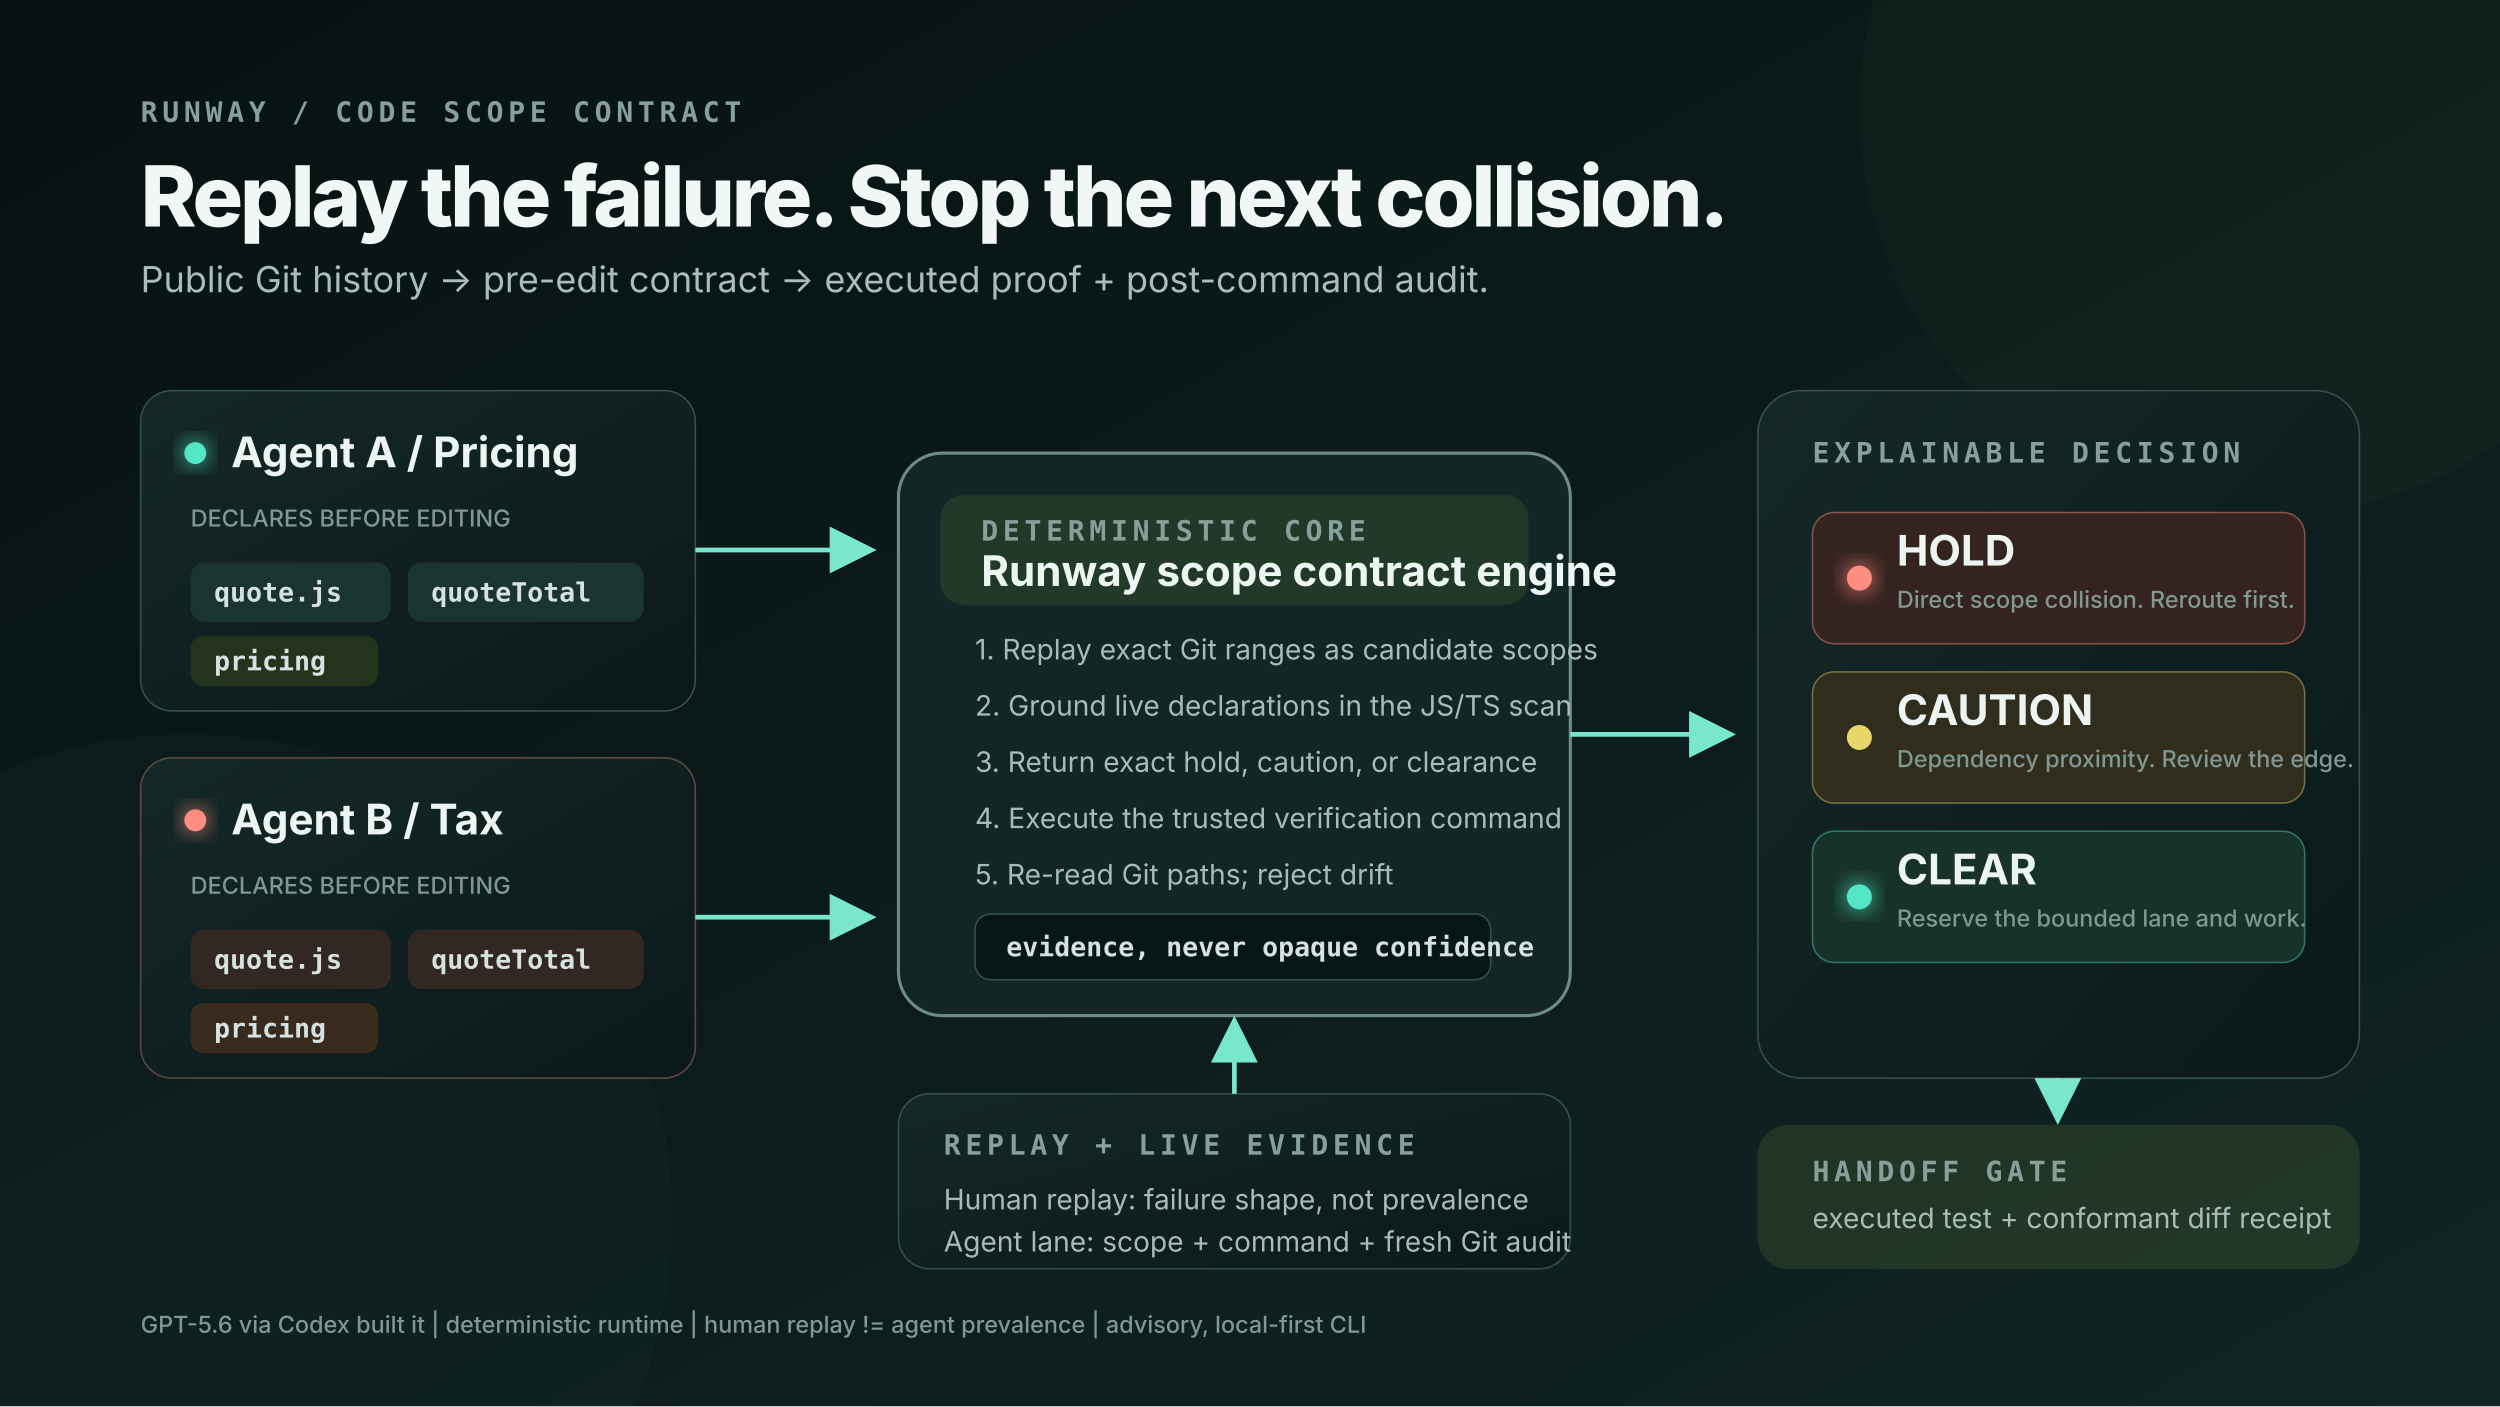
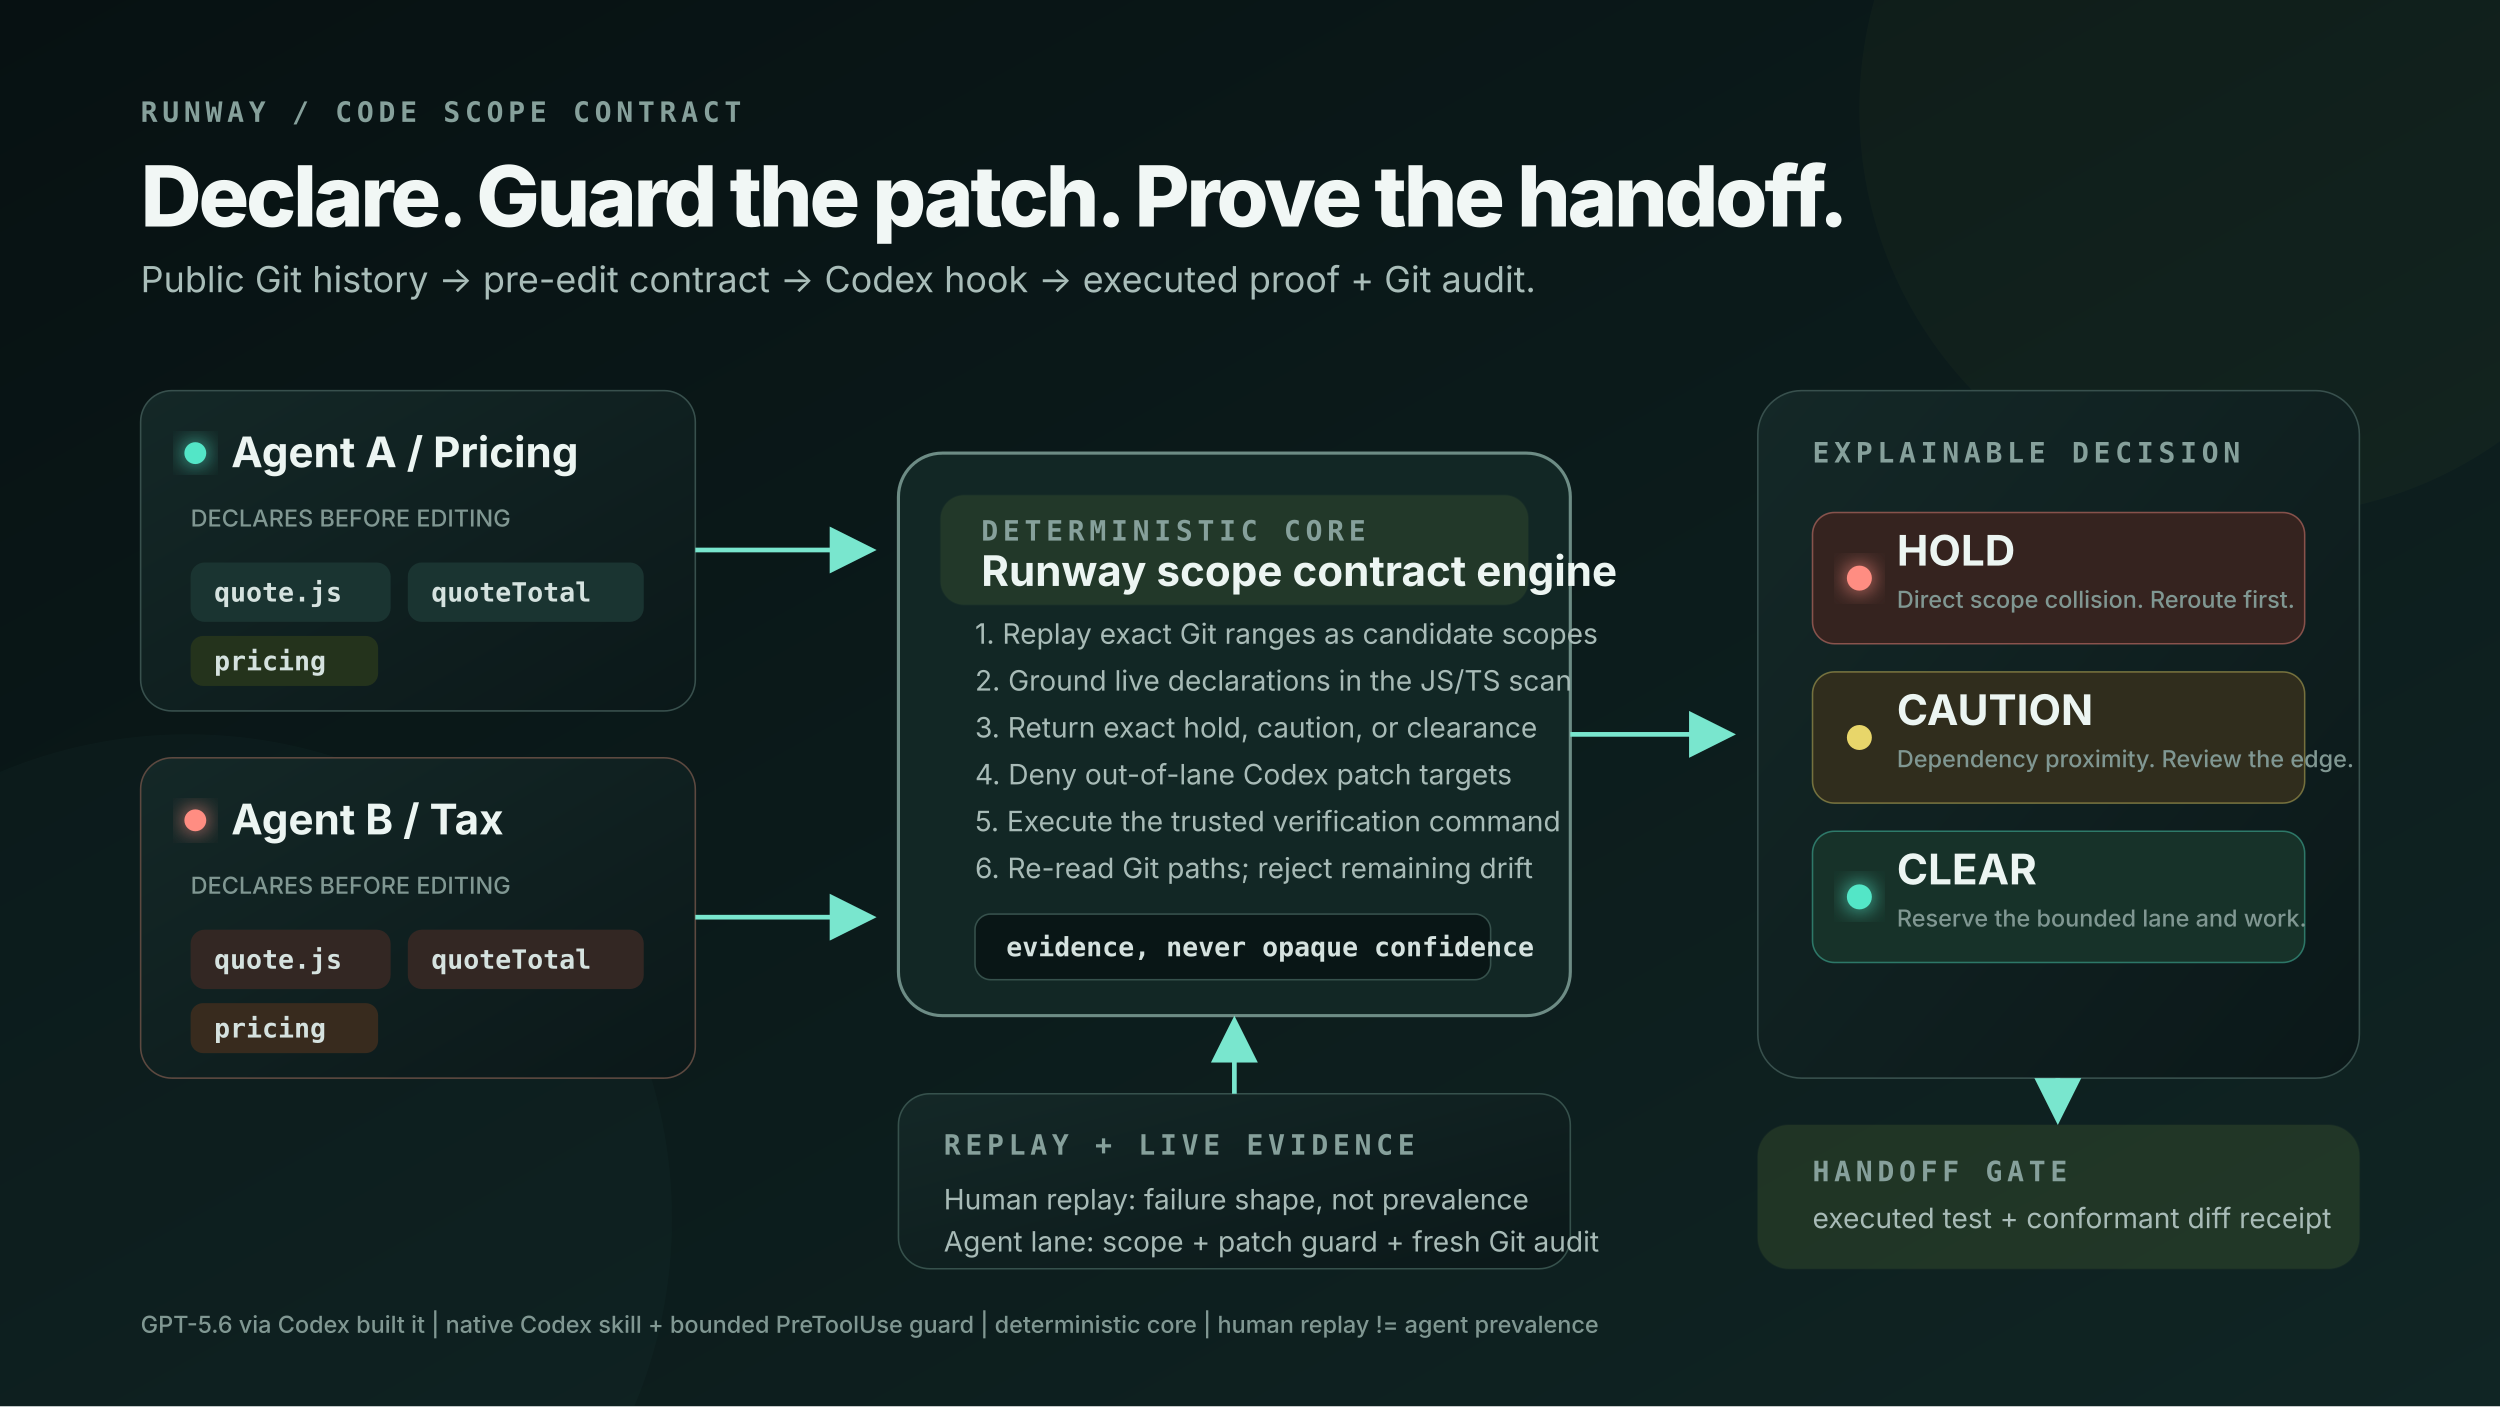
<svg xmlns="http://www.w3.org/2000/svg" width="1600" height="900" viewBox="0 0 1600 900" role="img" aria-labelledby="title desc">
  <defs>
    <linearGradient id="background" x1="0" y1="0" x2="1" y2="1">
      <stop offset="0" stop-color="#071112" />
      <stop offset="1" stop-color="#102524" />
    </linearGradient>
    <linearGradient id="panel" x1="0" y1="0" x2="1" y2="1">
      <stop offset="0" stop-color="#142827" />
      <stop offset="1" stop-color="#0b1819" />
    </linearGradient>
    <marker id="arrow" markerWidth="10" markerHeight="10" refX="8" refY="5" orient="auto">
      <path d="M0 0 10 5 0 10Z" fill="#79e6ce" />
    </marker>
    <filter id="glow" x="-50%" y="-50%" width="200%" height="200%">
      <feGaussianBlur stdDeviation="7" result="blur" />
      <feMerge>
        <feMergeNode in="blur" />
        <feMergeNode in="SourceGraphic" />
      </feMerge>
    </filter>
    <style>
      .label { fill: #86a09b; font: 700 18px ui-monospace, SFMono-Regular, Menlo, Consolas, monospace; letter-spacing: 3px; }
      .title { fill: #f1f7f5; font: 800 54px Inter, Arial, sans-serif; letter-spacing: -2px; }
      .subtitle { fill: #a9bdb9; font: 400 23px Inter, Arial, sans-serif; }
      .panel-title { fill: #ecf5f2; font: 750 27px Inter, Arial, sans-serif; }
      .body { fill: #a8bbb7; font: 400 18px Inter, Arial, sans-serif; }
      .mono { fill: #d5e2df; font: 650 17px ui-monospace, SFMono-Regular, Menlo, Consolas, monospace; }
      .small { fill: #809792; font: 500 15px Inter, Arial, sans-serif; }
    </style>
  </defs>
  <rect width="1600" height="900" fill="url(#background)" />
  <circle cx="1450" cy="70" r="260" fill="#d7ff5c" opacity="0.025" />
  <circle cx="120" cy="780" r="310" fill="#53e6c7" opacity="0.025" />
  <text x="90" y="78" class="label" fill="#d7ff5c">RUNWAY / CODE SCOPE CONTRACT</text>
-   <text x="90" y="145" class="title">Replay the failure. Stop the next collision.</text>
-   <text x="90" y="187" class="subtitle">Public Git history -&gt; pre-edit contract -&gt; executed proof + post-command audit.</text>
+   <text x="90" y="145" class="title">Declare. Guard the patch. Prove the handoff.</text>
+   <text x="90" y="187" class="subtitle">Public Git history -&gt; pre-edit contract -&gt; Codex hook -&gt; executed proof + Git audit.</text>
  <rect x="90" y="250" width="355" height="205" rx="20" fill="url(#panel)" stroke="#38504d" />
  <circle cx="125" cy="290" r="7" fill="#53e6c7" filter="url(#glow)" />
  <text x="148" y="299" class="panel-title">Agent A / Pricing</text>
  <text x="122" y="337" class="small">DECLARES BEFORE EDITING</text>
  <rect x="122" y="360" width="128" height="38" rx="9" fill="#1a3431" />
  <text x="137" y="385" class="mono">quote.js</text>
  <rect x="261" y="360" width="151" height="38" rx="9" fill="#1a3431" />
  <text x="276" y="385" class="mono">quoteTotal</text>
  <rect x="122" y="407" width="120" height="32" rx="8" fill="#24331c" />
  <text x="137" y="429" class="mono" fill="#d7ff5c">pricing</text>
  <rect x="90" y="485" width="355" height="205" rx="20" fill="url(#panel)" stroke="#5d4940" />
  <circle cx="125" cy="525" r="7" fill="#ff8d82" filter="url(#glow)" />
  <text x="148" y="534" class="panel-title">Agent B / Tax</text>
  <text x="122" y="572" class="small">DECLARES BEFORE EDITING</text>
  <rect x="122" y="595" width="128" height="38" rx="9" fill="#332723" />
  <text x="137" y="620" class="mono">quote.js</text>
  <rect x="261" y="595" width="151" height="38" rx="9" fill="#332723" />
  <text x="276" y="620" class="mono">quoteTotal</text>
  <rect x="122" y="642" width="120" height="32" rx="8" fill="#382b1e" />
  <text x="137" y="664" class="mono" fill="#ffc769">pricing</text>
  <path d="M445 352 H555" stroke="#79e6ce" stroke-width="3" marker-end="url(#arrow)" />
  <path d="M445 587 H555" stroke="#79e6ce" stroke-width="3" marker-end="url(#arrow)" />
  <rect x="575" y="290" width="430" height="360" rx="28" fill="#122725" stroke="#6d8c85" stroke-width="2" />
  <rect x="602" y="317" width="376" height="70" rx="15" fill="#d7ff5c" opacity="0.08" stroke="#d7ff5c" stroke-opacity="0.35" />
  <text x="628" y="346" class="label" fill="#d7ff5c">DETERMINISTIC CORE</text>
  <text x="628" y="375" class="panel-title">Runway scope contract engine</text>
-   <text x="624" y="422" class="body">1. Replay exact Git ranges as candidate scopes</text>
-   <text x="624" y="458" class="body">2. Ground live declarations in the JS/TS scan</text>
-   <text x="624" y="494" class="body">3. Return exact hold, caution, or clearance</text>
-   <text x="624" y="530" class="body">4. Execute the trusted verification command</text>
-   <text x="624" y="566" class="body">5. Re-read Git paths; reject drift</text>
+   <text x="624" y="412" class="body">1. Replay exact Git ranges as candidate scopes</text>
+   <text x="624" y="442" class="body">2. Ground live declarations in the JS/TS scan</text>
+   <text x="624" y="472" class="body">3. Return exact hold, caution, or clearance</text>
+   <text x="624" y="502" class="body">4. Deny out-of-lane Codex patch targets</text>
+   <text x="624" y="532" class="body">5. Execute the trusted verification command</text>
+   <text x="624" y="562" class="body">6. Re-read Git paths; reject remaining drift</text>
  <rect x="624" y="585" width="330" height="42" rx="10" fill="#091616" stroke="#36514c" />
  <text x="644" y="612" class="mono">evidence, never opaque confidence</text>
  <rect x="575" y="700" width="430" height="112" rx="20" fill="url(#panel)" stroke="#36514c" />
  <text x="604" y="739" class="label" fill="#82d6ff">REPLAY + LIVE EVIDENCE</text>
  <text x="604" y="774" class="body">Human replay: failure shape, not prevalence</text>
-   <text x="604" y="801" class="body">Agent lane: scope + command + fresh Git audit</text>
+   <text x="604" y="801" class="body">Agent lane: scope + patch guard + fresh Git audit</text>
  <path d="M790 700 V656" stroke="#79e6ce" stroke-width="3" marker-end="url(#arrow)" />
  <path d="M1005 470 H1105" stroke="#79e6ce" stroke-width="3" marker-end="url(#arrow)" />
  <rect x="1125" y="250" width="385" height="440" rx="28" fill="url(#panel)" stroke="#38504d" />
  <text x="1160" y="296" class="label" fill="#d7ff5c">EXPLAINABLE DECISION</text>
  <rect x="1160" y="328" width="315" height="84" rx="14" fill="#35231f" stroke="#ff8d82" stroke-opacity="0.45" />
  <circle cx="1190" cy="370" r="8" fill="#ff8d82" filter="url(#glow)" />
  <text x="1214" y="362" class="panel-title">HOLD</text>
  <text x="1214" y="389" class="small">Direct scope collision. Reroute first.</text>
  <rect x="1160" y="430" width="315" height="84" rx="14" fill="#302d1d" stroke="#e8d66a" stroke-opacity="0.42" />
  <circle cx="1190" cy="472" r="8" fill="#e8d66a" />
  <text x="1214" y="464" class="panel-title">CAUTION</text>
  <text x="1214" y="491" class="small">Dependency proximity. Review the edge.</text>
  <rect x="1160" y="532" width="315" height="84" rx="14" fill="#173229" stroke="#53e6c7" stroke-opacity="0.42" />
  <circle cx="1190" cy="574" r="8" fill="#53e6c7" filter="url(#glow)" />
  <text x="1214" y="566" class="panel-title">CLEAR</text>
  <text x="1214" y="593" class="small">Reserve the bounded lane and work.</text>
  <rect x="1125" y="720" width="385" height="92" rx="20" fill="#d7ff5c" opacity="0.09" stroke="#d7ff5c" stroke-opacity="0.35" />
  <text x="1160" y="756" class="label" fill="#d7ff5c">HANDOFF GATE</text>
  <text x="1160" y="786" class="body">executed test + conformant diff receipt</text>
  <path d="M1317 690 V714" stroke="#79e6ce" stroke-width="3" marker-end="url(#arrow)" />
-   <text x="90" y="853" class="small">GPT-5.6 via Codex built it | deterministic runtime | human replay != agent prevalence | advisory, local-first CLI</text>
+   <text x="90" y="853" class="small">GPT-5.6 via Codex built it | native Codex skill + bounded PreToolUse guard | deterministic core | human replay != agent prevalence</text>
</svg>
